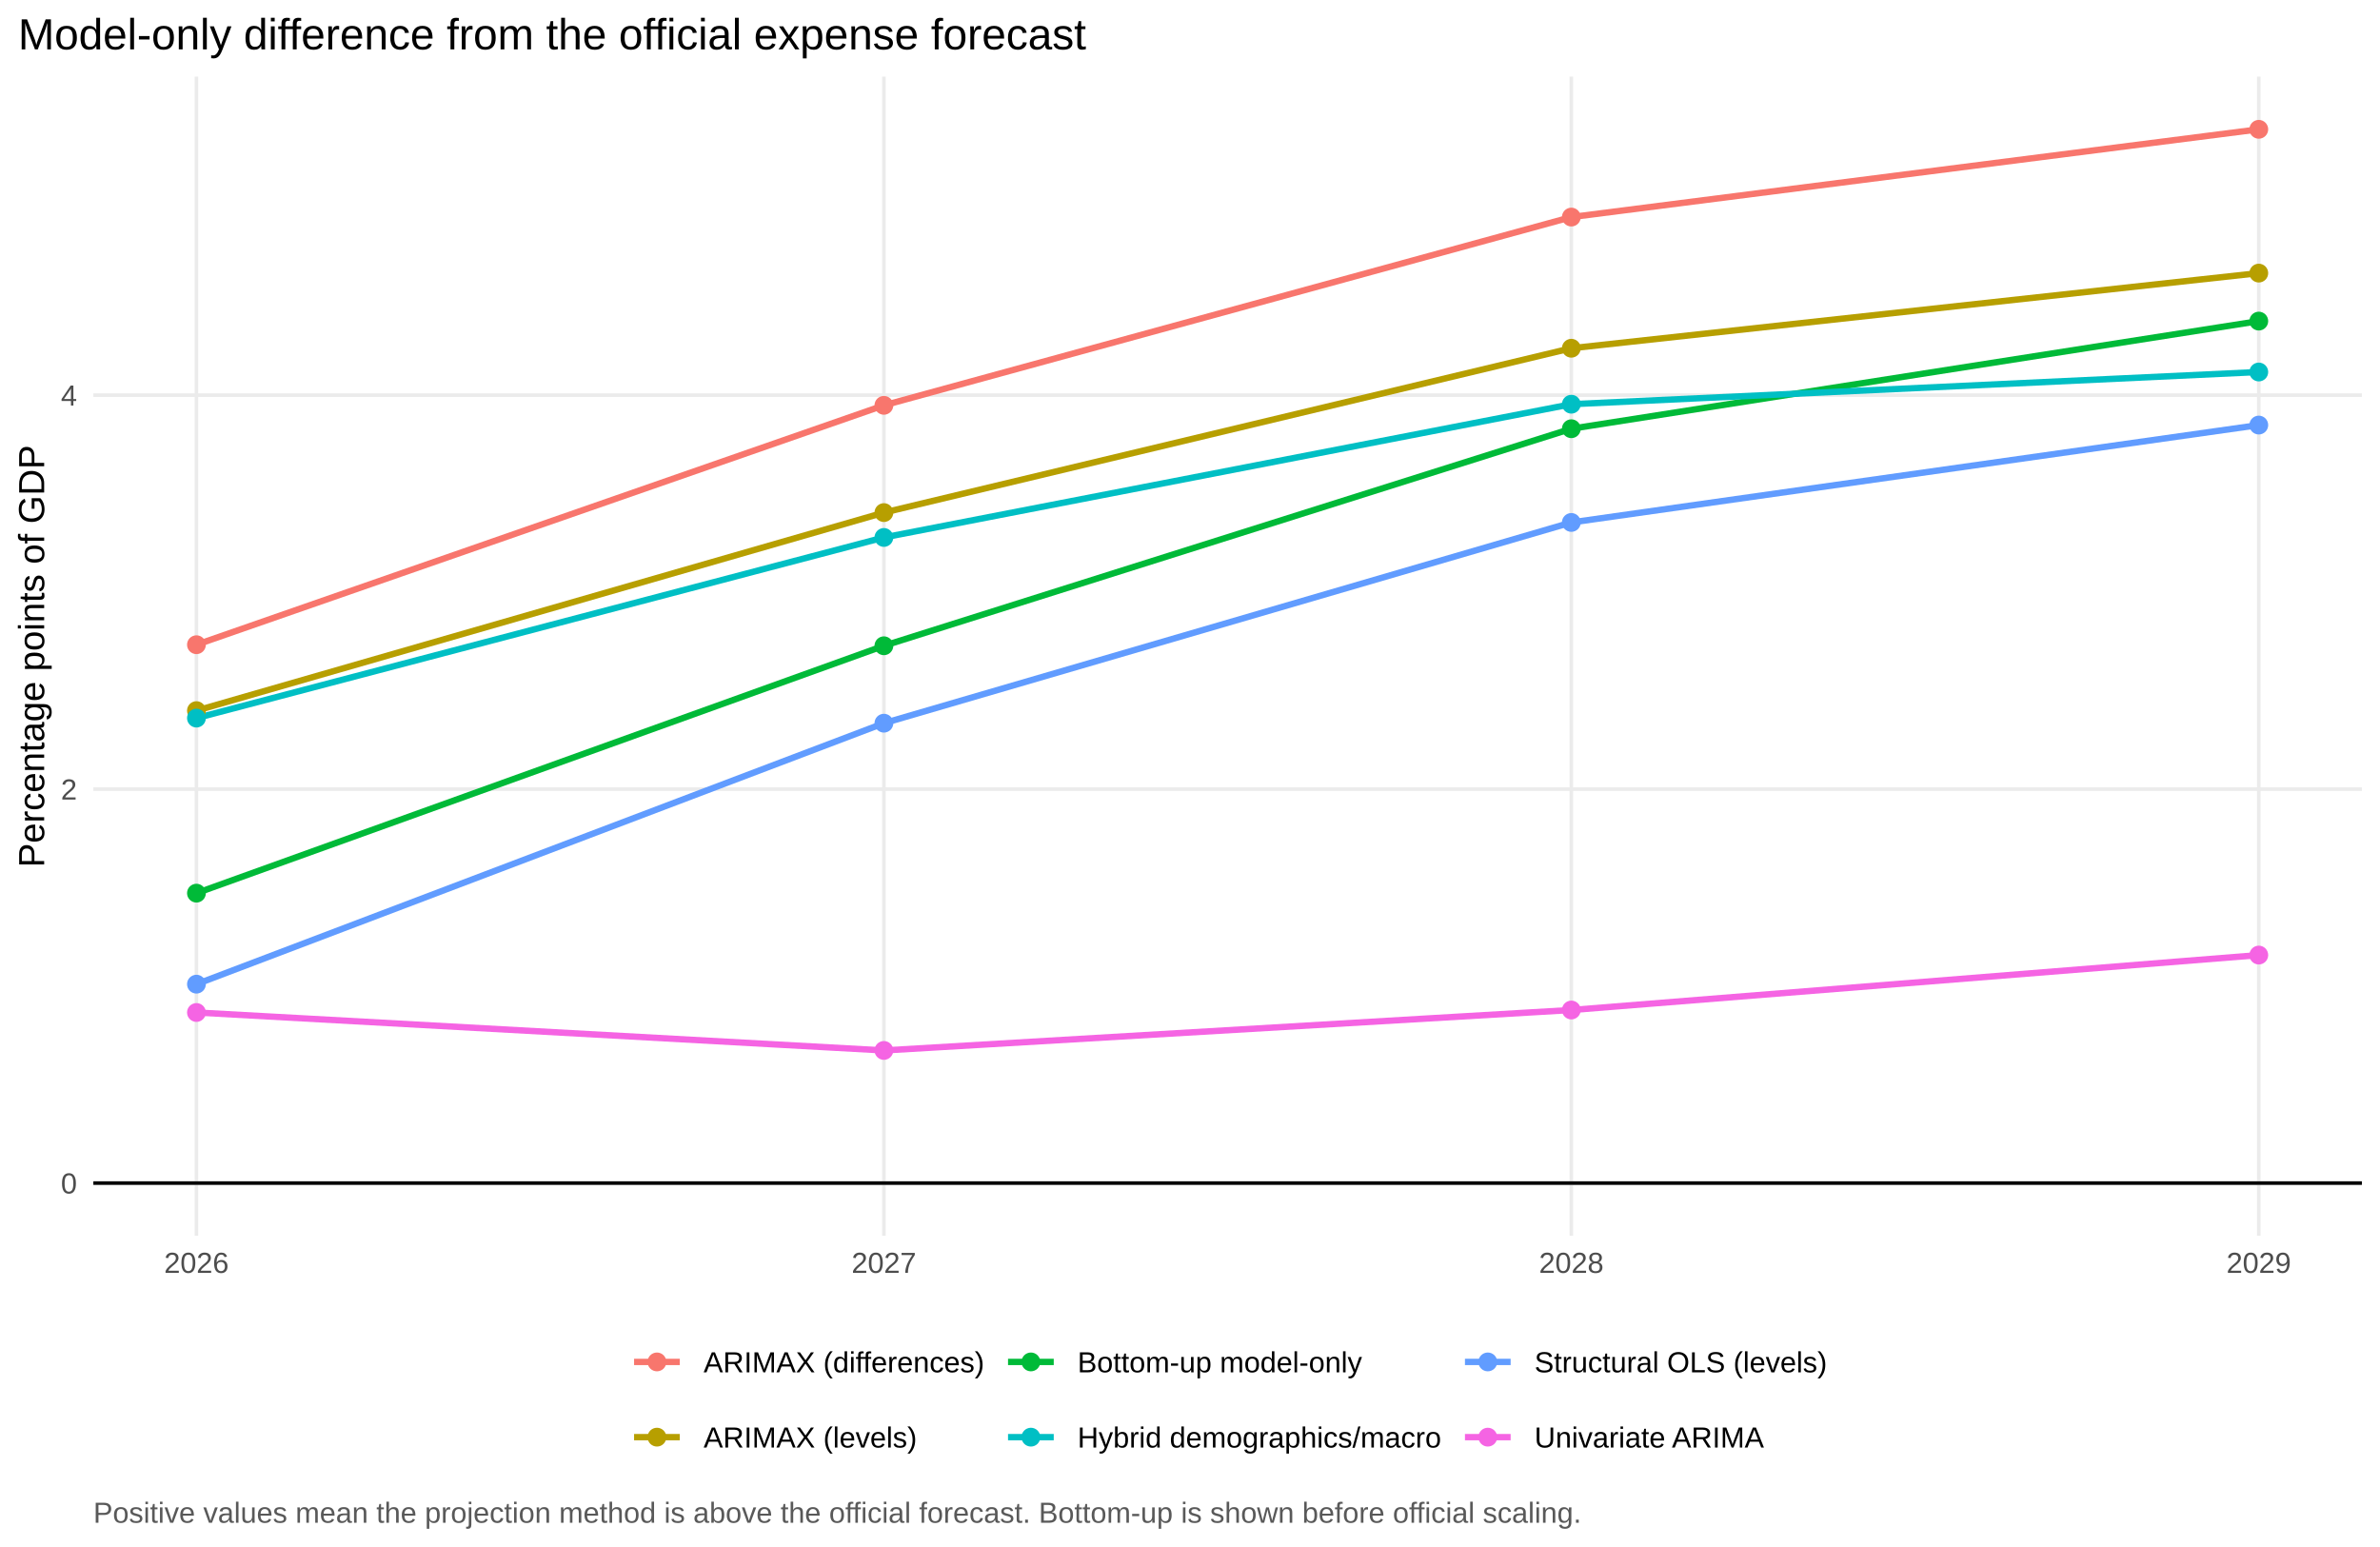
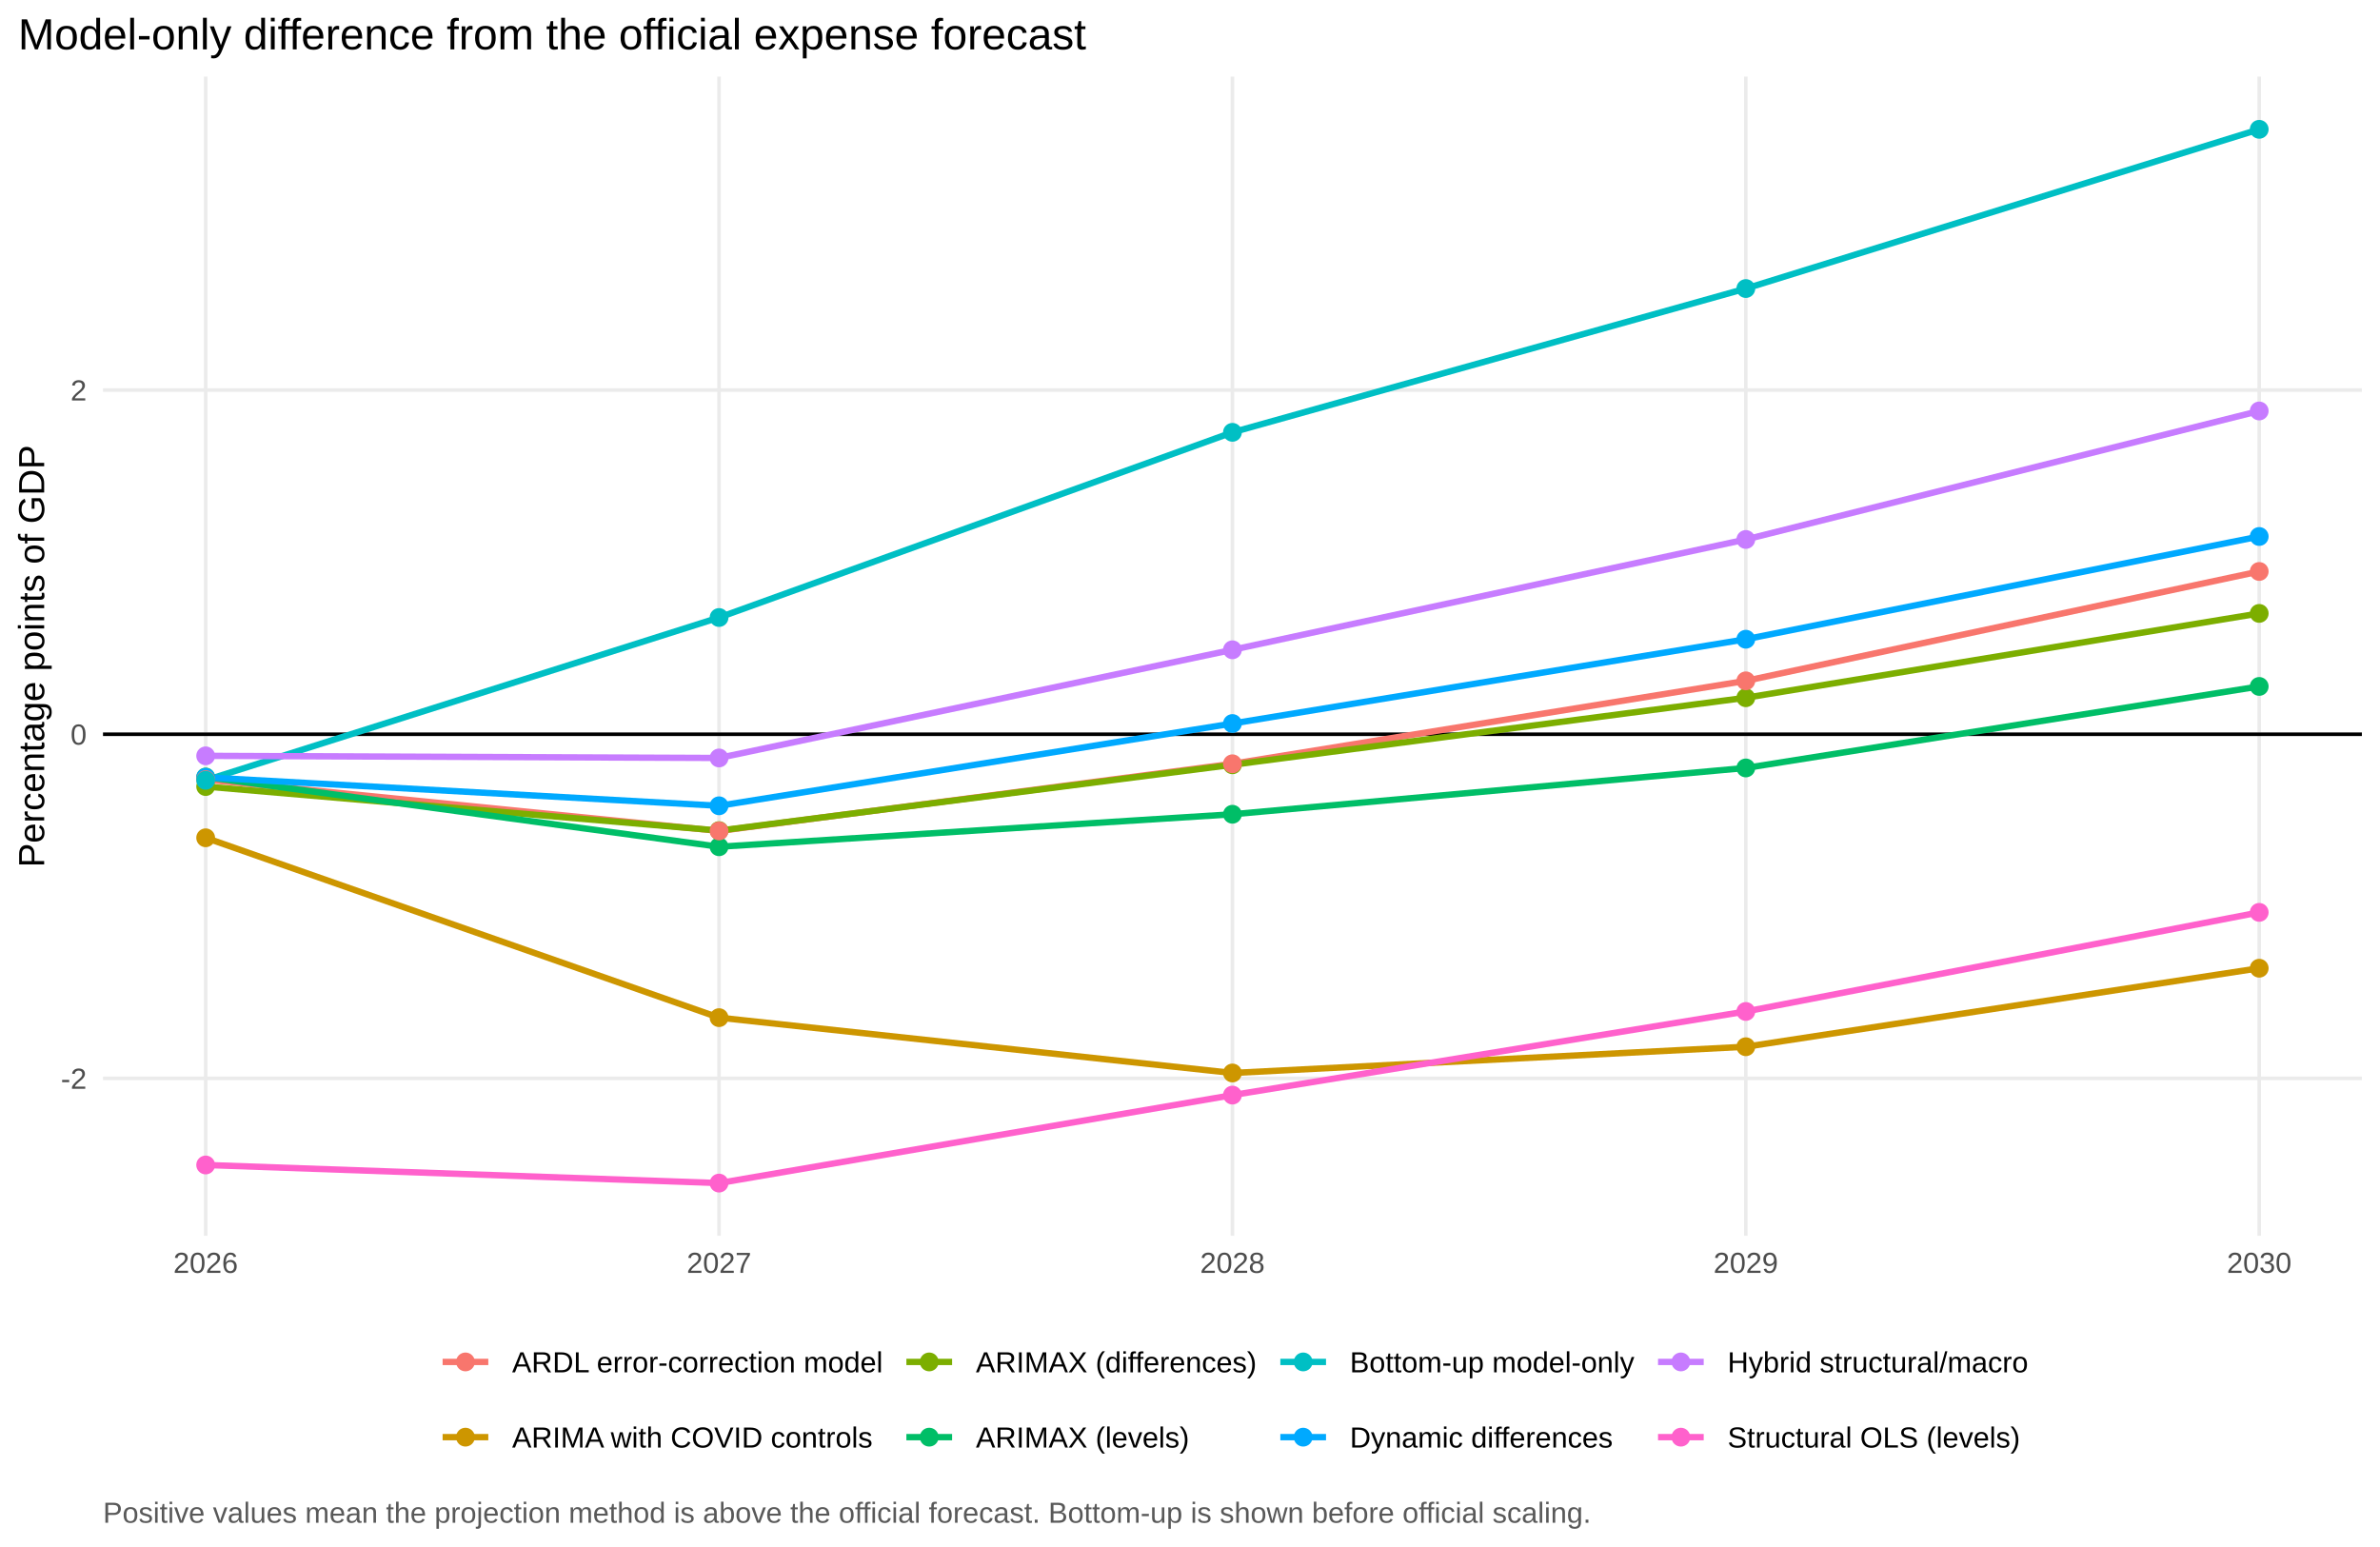
<svg xmlns="http://www.w3.org/2000/svg" width="720.00pt" height="468.00pt" viewBox="0 0 720.00 468.00">
  <g class="svglite">
    <defs>
      <style type="text/css">
    .svglite line, .svglite polyline, .svglite polygon, .svglite path, .svglite rect, .svglite circle {
      fill: none;
      stroke: #000000;
      stroke-linecap: round;
      stroke-linejoin: round;
      stroke-miterlimit: 10.00;
    }
    .svglite text {
      white-space: pre;
    }
    .svglite g.glyphgroup path {
      fill: inherit;
      stroke: none;
    }
  </style>
    </defs>
    <rect width="100%" height="100%" style="stroke: none; fill: #FFFFFF;" />
    <defs>
      <clipPath id="cpMC4wMHw3MjAuMDB8MC4wMHw0NjguMDA=">
        <rect x="0.00" y="0.00" width="720.00" height="468.00" />
      </clipPath>
    </defs>
    <g clip-path="url(#cpMC4wMHw3MjAuMDB8MC4wMHw0NjguMDA=)">
      <rect x="0.00" y="-0" width="720.00" height="468.00" style="stroke-width: 1.07; stroke: none; fill: #FFFFFF;" />
    </g>
    <defs>
-       <clipPath id="cpMjguMjR8NzE0LjUyfDIzLjE4fDM3My44NQ==">
-         <rect x="28.24" y="23.18" width="686.28" height="350.67" />
+       <clipPath id="cpMzEuMTZ8NzE0LjUyfDIzLjE4fDM3My44NQ==">
+         <rect x="31.16" y="23.18" width="683.36" height="350.67" />
      </clipPath>
    </defs>
-     <g clip-path="url(#cpMjguMjR8NzE0LjUyfDIzLjE4fDM3My44NQ==)">
-       <polyline points="28.24,357.91 714.52,357.91 " style="stroke-width: 1.07; stroke: #EBEBEB; stroke-linecap: butt;" />
-       <polyline points="28.24,238.73 714.52,238.73 " style="stroke-width: 1.07; stroke: #EBEBEB; stroke-linecap: butt;" />
-       <polyline points="28.24,119.54 714.52,119.54 " style="stroke-width: 1.07; stroke: #EBEBEB; stroke-linecap: butt;" />
-       <polyline points="59.43,373.85 59.43,23.18 " style="stroke-width: 1.07; stroke: #EBEBEB; stroke-linecap: butt;" />
-       <polyline points="267.40,373.85 267.40,23.18 " style="stroke-width: 1.07; stroke: #EBEBEB; stroke-linecap: butt;" />
-       <polyline points="475.36,373.85 475.36,23.18 " style="stroke-width: 1.07; stroke: #EBEBEB; stroke-linecap: butt;" />
-       <polyline points="683.33,373.85 683.33,23.18 " style="stroke-width: 1.07; stroke: #EBEBEB; stroke-linecap: butt;" />
-       <line x1="28.24" y1="357.91" x2="714.52" y2="357.91" style="stroke-width: 1.07; stroke-linecap: butt;" />
-       <polyline points="59.43,195.04 267.40,122.62 475.36,65.67 683.33,39.12 " style="stroke-width: 1.92; stroke: #F8766D; stroke-linecap: butt;" />
-       <polyline points="59.43,214.98 267.40,155.07 475.36,105.35 683.33,82.62 " style="stroke-width: 1.92; stroke: #B79F00; stroke-linecap: butt;" />
-       <polyline points="59.43,270.20 267.40,195.36 475.36,129.70 683.33,97.14 " style="stroke-width: 1.92; stroke: #00BA38; stroke-linecap: butt;" />
-       <polyline points="59.43,217.24 267.40,162.59 475.36,122.28 683.33,112.54 " style="stroke-width: 1.92; stroke: #00BFC4; stroke-linecap: butt;" />
-       <polyline points="59.43,297.73 267.40,218.78 475.36,158.05 683.33,128.59 " style="stroke-width: 1.92; stroke: #619CFF; stroke-linecap: butt;" />
-       <polyline points="59.43,306.30 267.40,317.78 475.36,305.55 683.33,288.93 " style="stroke-width: 1.92; stroke: #F564E3; stroke-linecap: butt;" />
-       <circle cx="59.43" cy="297.73" r="2.49" style="stroke-width: 0.71; stroke: #619CFF; fill: #619CFF;" />
-       <circle cx="59.43" cy="214.98" r="2.49" style="stroke-width: 0.71; stroke: #B79F00; fill: #B79F00;" />
-       <circle cx="59.43" cy="195.04" r="2.49" style="stroke-width: 0.71; stroke: #F8766D; fill: #F8766D;" />
-       <circle cx="59.43" cy="217.24" r="2.49" style="stroke-width: 0.71; stroke: #00BFC4; fill: #00BFC4;" />
-       <circle cx="59.43" cy="306.30" r="2.49" style="stroke-width: 0.71; stroke: #F564E3; fill: #F564E3;" />
-       <circle cx="267.40" cy="218.78" r="2.49" style="stroke-width: 0.71; stroke: #619CFF; fill: #619CFF;" />
-       <circle cx="267.40" cy="155.07" r="2.49" style="stroke-width: 0.71; stroke: #B79F00; fill: #B79F00;" />
-       <circle cx="267.40" cy="122.62" r="2.49" style="stroke-width: 0.71; stroke: #F8766D; fill: #F8766D;" />
-       <circle cx="267.40" cy="162.59" r="2.49" style="stroke-width: 0.71; stroke: #00BFC4; fill: #00BFC4;" />
-       <circle cx="267.40" cy="317.78" r="2.49" style="stroke-width: 0.71; stroke: #F564E3; fill: #F564E3;" />
-       <circle cx="475.36" cy="158.05" r="2.49" style="stroke-width: 0.71; stroke: #619CFF; fill: #619CFF;" />
-       <circle cx="475.36" cy="105.35" r="2.49" style="stroke-width: 0.71; stroke: #B79F00; fill: #B79F00;" />
-       <circle cx="475.36" cy="65.67" r="2.49" style="stroke-width: 0.71; stroke: #F8766D; fill: #F8766D;" />
-       <circle cx="475.36" cy="122.28" r="2.49" style="stroke-width: 0.71; stroke: #00BFC4; fill: #00BFC4;" />
-       <circle cx="475.36" cy="305.55" r="2.49" style="stroke-width: 0.71; stroke: #F564E3; fill: #F564E3;" />
-       <circle cx="683.33" cy="128.59" r="2.49" style="stroke-width: 0.71; stroke: #619CFF; fill: #619CFF;" />
-       <circle cx="683.33" cy="82.62" r="2.49" style="stroke-width: 0.71; stroke: #B79F00; fill: #B79F00;" />
-       <circle cx="683.33" cy="39.12" r="2.49" style="stroke-width: 0.71; stroke: #F8766D; fill: #F8766D;" />
-       <circle cx="683.33" cy="112.54" r="2.49" style="stroke-width: 0.71; stroke: #00BFC4; fill: #00BFC4;" />
-       <circle cx="683.33" cy="288.93" r="2.49" style="stroke-width: 0.71; stroke: #F564E3; fill: #F564E3;" />
-       <circle cx="59.43" cy="270.20" r="2.49" style="stroke-width: 0.71; stroke: #00BA38; fill: #00BA38;" />
-       <circle cx="267.40" cy="195.36" r="2.49" style="stroke-width: 0.71; stroke: #00BA38; fill: #00BA38;" />
-       <circle cx="475.36" cy="129.70" r="2.49" style="stroke-width: 0.71; stroke: #00BA38; fill: #00BA38;" />
-       <circle cx="683.33" cy="97.14" r="2.49" style="stroke-width: 0.71; stroke: #00BA38; fill: #00BA38;" />
+     <g clip-path="url(#cpMzEuMTZ8NzE0LjUyfDIzLjE4fDM3My44NQ==)">
+       <polyline points="31.16,326.23 714.52,326.23 " style="stroke-width: 1.07; stroke: #EBEBEB; stroke-linecap: butt;" />
+       <polyline points="31.16,222.12 714.52,222.12 " style="stroke-width: 1.07; stroke: #EBEBEB; stroke-linecap: butt;" />
+       <polyline points="31.16,118.00 714.52,118.00 " style="stroke-width: 1.07; stroke: #EBEBEB; stroke-linecap: butt;" />
+       <polyline points="62.22,373.85 62.22,23.18 " style="stroke-width: 1.07; stroke: #EBEBEB; stroke-linecap: butt;" />
+       <polyline points="217.53,373.85 217.53,23.18 " style="stroke-width: 1.07; stroke: #EBEBEB; stroke-linecap: butt;" />
+       <polyline points="372.84,373.85 372.84,23.18 " style="stroke-width: 1.07; stroke: #EBEBEB; stroke-linecap: butt;" />
+       <polyline points="528.15,373.85 528.15,23.18 " style="stroke-width: 1.07; stroke: #EBEBEB; stroke-linecap: butt;" />
+       <polyline points="683.46,373.85 683.46,23.18 " style="stroke-width: 1.07; stroke: #EBEBEB; stroke-linecap: butt;" />
+       <line x1="31.16" y1="222.12" x2="714.52" y2="222.12" style="stroke-width: 1.07; stroke-linecap: butt;" />
+       <polyline points="62.22,235.85 217.53,251.38 372.84,231.06 528.15,205.97 683.46,172.88 " style="stroke-width: 1.92; stroke: #F8766D; stroke-linecap: butt;" />
+       <polyline points="62.22,253.45 217.53,307.86 372.84,324.60 528.15,316.66 683.46,292.91 " style="stroke-width: 1.92; stroke: #CD9600; stroke-linecap: butt;" />
+       <polyline points="62.22,237.95 217.53,251.28 372.84,231.36 528.15,211.08 683.46,185.57 " style="stroke-width: 1.92; stroke: #7CAE00; stroke-linecap: butt;" />
+       <polyline points="62.22,235.06 217.53,256.16 372.84,246.33 528.15,232.32 683.46,207.66 " style="stroke-width: 1.92; stroke: #00BE67; stroke-linecap: butt;" />
+       <polyline points="62.22,236.06 217.53,186.81 372.84,130.79 528.15,87.29 683.46,39.12 " style="stroke-width: 1.92; stroke: #00BFC4; stroke-linecap: butt;" />
+       <polyline points="62.22,235.17 217.53,243.77 372.84,218.88 528.15,193.38 683.46,162.30 " style="stroke-width: 1.92; stroke: #00A9FF; stroke-linecap: butt;" />
+       <polyline points="62.22,228.66 217.53,229.30 372.84,196.58 528.15,163.20 683.46,124.33 " style="stroke-width: 1.92; stroke: #C77CFF; stroke-linecap: butt;" />
+       <polyline points="62.22,352.43 217.53,357.91 372.84,331.29 528.15,305.99 683.46,276.01 " style="stroke-width: 1.92; stroke: #FF61CC; stroke-linecap: butt;" />
+       <circle cx="62.22" cy="352.43" r="2.49" style="stroke-width: 0.71; stroke: #FF61CC; fill: #FF61CC;" />
+       <circle cx="62.22" cy="235.06" r="2.49" style="stroke-width: 0.71; stroke: #00BE67; fill: #00BE67;" />
+       <circle cx="62.22" cy="237.95" r="2.49" style="stroke-width: 0.71; stroke: #7CAE00; fill: #7CAE00;" />
+       <circle cx="62.22" cy="235.17" r="2.49" style="stroke-width: 0.71; stroke: #00A9FF; fill: #00A9FF;" />
+       <circle cx="62.22" cy="228.66" r="2.49" style="stroke-width: 0.71; stroke: #C77CFF; fill: #C77CFF;" />
+       <circle cx="62.22" cy="235.85" r="2.49" style="stroke-width: 0.71; stroke: #F8766D; fill: #F8766D;" />
+       <circle cx="62.22" cy="253.45" r="2.49" style="stroke-width: 0.71; stroke: #CD9600; fill: #CD9600;" />
+       <circle cx="217.53" cy="357.91" r="2.49" style="stroke-width: 0.71; stroke: #FF61CC; fill: #FF61CC;" />
+       <circle cx="217.53" cy="256.16" r="2.49" style="stroke-width: 0.71; stroke: #00BE67; fill: #00BE67;" />
+       <circle cx="217.53" cy="251.28" r="2.49" style="stroke-width: 0.71; stroke: #7CAE00; fill: #7CAE00;" />
+       <circle cx="217.53" cy="243.77" r="2.49" style="stroke-width: 0.71; stroke: #00A9FF; fill: #00A9FF;" />
+       <circle cx="217.53" cy="229.30" r="2.49" style="stroke-width: 0.71; stroke: #C77CFF; fill: #C77CFF;" />
+       <circle cx="217.53" cy="251.38" r="2.49" style="stroke-width: 0.71; stroke: #F8766D; fill: #F8766D;" />
+       <circle cx="217.53" cy="307.86" r="2.49" style="stroke-width: 0.71; stroke: #CD9600; fill: #CD9600;" />
+       <circle cx="372.84" cy="331.29" r="2.49" style="stroke-width: 0.71; stroke: #FF61CC; fill: #FF61CC;" />
+       <circle cx="372.84" cy="246.33" r="2.49" style="stroke-width: 0.71; stroke: #00BE67; fill: #00BE67;" />
+       <circle cx="372.84" cy="231.36" r="2.49" style="stroke-width: 0.71; stroke: #7CAE00; fill: #7CAE00;" />
+       <circle cx="372.84" cy="218.88" r="2.49" style="stroke-width: 0.71; stroke: #00A9FF; fill: #00A9FF;" />
+       <circle cx="372.84" cy="196.58" r="2.49" style="stroke-width: 0.71; stroke: #C77CFF; fill: #C77CFF;" />
+       <circle cx="372.84" cy="231.06" r="2.49" style="stroke-width: 0.71; stroke: #F8766D; fill: #F8766D;" />
+       <circle cx="372.84" cy="324.60" r="2.49" style="stroke-width: 0.71; stroke: #CD9600; fill: #CD9600;" />
+       <circle cx="528.15" cy="305.99" r="2.49" style="stroke-width: 0.71; stroke: #FF61CC; fill: #FF61CC;" />
+       <circle cx="528.15" cy="232.32" r="2.49" style="stroke-width: 0.71; stroke: #00BE67; fill: #00BE67;" />
+       <circle cx="528.15" cy="211.08" r="2.49" style="stroke-width: 0.71; stroke: #7CAE00; fill: #7CAE00;" />
+       <circle cx="528.15" cy="193.38" r="2.49" style="stroke-width: 0.71; stroke: #00A9FF; fill: #00A9FF;" />
+       <circle cx="528.15" cy="163.20" r="2.49" style="stroke-width: 0.71; stroke: #C77CFF; fill: #C77CFF;" />
+       <circle cx="528.15" cy="205.97" r="2.49" style="stroke-width: 0.71; stroke: #F8766D; fill: #F8766D;" />
+       <circle cx="528.15" cy="316.66" r="2.49" style="stroke-width: 0.71; stroke: #CD9600; fill: #CD9600;" />
+       <circle cx="683.46" cy="276.01" r="2.49" style="stroke-width: 0.71; stroke: #FF61CC; fill: #FF61CC;" />
+       <circle cx="683.46" cy="207.66" r="2.49" style="stroke-width: 0.71; stroke: #00BE67; fill: #00BE67;" />
+       <circle cx="683.46" cy="185.57" r="2.49" style="stroke-width: 0.71; stroke: #7CAE00; fill: #7CAE00;" />
+       <circle cx="683.46" cy="162.30" r="2.49" style="stroke-width: 0.71; stroke: #00A9FF; fill: #00A9FF;" />
+       <circle cx="683.46" cy="124.33" r="2.49" style="stroke-width: 0.71; stroke: #C77CFF; fill: #C77CFF;" />
+       <circle cx="683.46" cy="172.88" r="2.49" style="stroke-width: 0.71; stroke: #F8766D; fill: #F8766D;" />
+       <circle cx="683.46" cy="292.91" r="2.49" style="stroke-width: 0.71; stroke: #CD9600; fill: #CD9600;" />
+       <circle cx="62.22" cy="236.06" r="2.49" style="stroke-width: 0.71; stroke: #00BFC4; fill: #00BFC4;" />
+       <circle cx="217.53" cy="186.81" r="2.49" style="stroke-width: 0.71; stroke: #00BFC4; fill: #00BFC4;" />
+       <circle cx="372.84" cy="130.79" r="2.49" style="stroke-width: 0.71; stroke: #00BFC4; fill: #00BFC4;" />
+       <circle cx="528.15" cy="87.29" r="2.49" style="stroke-width: 0.71; stroke: #00BFC4; fill: #00BFC4;" />
+       <circle cx="683.46" cy="39.12" r="2.49" style="stroke-width: 0.71; stroke: #00BFC4; fill: #00BFC4;" />
    </g>
    <g clip-path="url(#cpMC4wMHw3MjAuMDB8MC4wMHw0NjguMDA=)">
-       <text x="23.31" y="361.06" text-anchor="end" style="font-size: 8.80px;fill: #4D4D4D; font-family: &quot;Arial&quot;;" textLength="4.89px" lengthAdjust="spacingAndGlyphs">0</text>
-       <text x="23.31" y="241.88" text-anchor="end" style="font-size: 8.80px;fill: #4D4D4D; font-family: &quot;Arial&quot;;" textLength="4.89px" lengthAdjust="spacingAndGlyphs">2</text>
-       <text x="23.31" y="122.69" text-anchor="end" style="font-size: 8.80px;fill: #4D4D4D; font-family: &quot;Arial&quot;;" textLength="4.89px" lengthAdjust="spacingAndGlyphs">4</text>
-       <text x="59.43" y="385.08" text-anchor="middle" style="font-size: 8.80px;fill: #4D4D4D; font-family: &quot;Arial&quot;;" textLength="19.56px" lengthAdjust="spacingAndGlyphs">2026</text>
-       <text x="267.40" y="385.08" text-anchor="middle" style="font-size: 8.80px;fill: #4D4D4D; font-family: &quot;Arial&quot;;" textLength="19.56px" lengthAdjust="spacingAndGlyphs">2027</text>
-       <text x="475.36" y="385.08" text-anchor="middle" style="font-size: 8.80px;fill: #4D4D4D; font-family: &quot;Arial&quot;;" textLength="19.56px" lengthAdjust="spacingAndGlyphs">2028</text>
-       <text x="683.33" y="385.08" text-anchor="middle" style="font-size: 8.80px;fill: #4D4D4D; font-family: &quot;Arial&quot;;" textLength="19.56px" lengthAdjust="spacingAndGlyphs">2029</text>
+       <text x="26.23" y="329.38" text-anchor="end" style="font-size: 8.80px;fill: #4D4D4D; font-family: &quot;Arial&quot;;" textLength="7.81px" lengthAdjust="spacingAndGlyphs">-2</text>
+       <text x="26.23" y="225.27" text-anchor="end" style="font-size: 8.80px;fill: #4D4D4D; font-family: &quot;Arial&quot;;" textLength="4.89px" lengthAdjust="spacingAndGlyphs">0</text>
+       <text x="26.23" y="121.15" text-anchor="end" style="font-size: 8.80px;fill: #4D4D4D; font-family: &quot;Arial&quot;;" textLength="4.89px" lengthAdjust="spacingAndGlyphs">2</text>
+       <text x="62.22" y="385.08" text-anchor="middle" style="font-size: 8.80px;fill: #4D4D4D; font-family: &quot;Arial&quot;;" textLength="19.56px" lengthAdjust="spacingAndGlyphs">2026</text>
+       <text x="217.53" y="385.08" text-anchor="middle" style="font-size: 8.80px;fill: #4D4D4D; font-family: &quot;Arial&quot;;" textLength="19.56px" lengthAdjust="spacingAndGlyphs">2027</text>
+       <text x="372.84" y="385.08" text-anchor="middle" style="font-size: 8.80px;fill: #4D4D4D; font-family: &quot;Arial&quot;;" textLength="19.56px" lengthAdjust="spacingAndGlyphs">2028</text>
+       <text x="528.15" y="385.08" text-anchor="middle" style="font-size: 8.80px;fill: #4D4D4D; font-family: &quot;Arial&quot;;" textLength="19.56px" lengthAdjust="spacingAndGlyphs">2029</text>
+       <text x="683.46" y="385.08" text-anchor="middle" style="font-size: 8.80px;fill: #4D4D4D; font-family: &quot;Arial&quot;;" textLength="19.56px" lengthAdjust="spacingAndGlyphs">2030</text>
      <text transform="translate(13.36,198.51) rotate(-90)" text-anchor="middle" style="font-size: 11.00px; font-family: &quot;Arial&quot;;" textLength="127.91px" lengthAdjust="spacingAndGlyphs">Percentage points of GDP</text>
-       <line x1="191.82" y1="412.01" x2="205.65" y2="412.01" style="stroke-width: 1.92; stroke: #F8766D; stroke-linecap: butt;" />
-       <circle cx="198.74" cy="412.01" r="2.49" style="stroke-width: 0.71; stroke: #F8766D; fill: #F8766D;" />
-       <line x1="191.82" y1="434.77" x2="205.65" y2="434.77" style="stroke-width: 1.92; stroke: #B79F00; stroke-linecap: butt;" />
-       <circle cx="198.74" cy="434.77" r="2.49" style="stroke-width: 0.71; stroke: #B79F00; fill: #B79F00;" />
-       <line x1="304.95" y1="412.01" x2="318.78" y2="412.01" style="stroke-width: 1.92; stroke: #00BA38; stroke-linecap: butt;" />
-       <circle cx="311.87" cy="412.01" r="2.49" style="stroke-width: 0.71; stroke: #00BA38; fill: #00BA38;" />
-       <line x1="304.95" y1="434.77" x2="318.78" y2="434.77" style="stroke-width: 1.92; stroke: #00BFC4; stroke-linecap: butt;" />
-       <circle cx="311.87" cy="434.77" r="2.49" style="stroke-width: 0.71; stroke: #00BFC4; fill: #00BFC4;" />
-       <line x1="443.18" y1="412.01" x2="457.00" y2="412.01" style="stroke-width: 1.92; stroke: #619CFF; stroke-linecap: butt;" />
-       <circle cx="450.09" cy="412.01" r="2.49" style="stroke-width: 0.71; stroke: #619CFF; fill: #619CFF;" />
-       <line x1="443.18" y1="434.77" x2="457.00" y2="434.77" style="stroke-width: 1.92; stroke: #F564E3; stroke-linecap: butt;" />
-       <circle cx="450.09" cy="434.77" r="2.49" style="stroke-width: 0.71; stroke: #F564E3; fill: #F564E3;" />
-       <text x="212.86" y="415.16" style="font-size: 8.80px; font-family: &quot;Arial&quot;;" textLength="84.89px" lengthAdjust="spacingAndGlyphs">ARIMAX (differences)</text>
-       <text x="212.86" y="437.92" style="font-size: 8.80px; font-family: &quot;Arial&quot;;" textLength="64.53px" lengthAdjust="spacingAndGlyphs">ARIMAX (levels)</text>
-       <text x="325.98" y="415.16" style="font-size: 8.80px; font-family: &quot;Arial&quot;;" textLength="86.02px" lengthAdjust="spacingAndGlyphs">Bottom-up model-only</text>
-       <text x="325.98" y="437.92" style="font-size: 8.80px; font-family: &quot;Arial&quot;;" textLength="109.98px" lengthAdjust="spacingAndGlyphs">Hybrid demographics/macro</text>
-       <text x="464.21" y="415.16" style="font-size: 8.80px; font-family: &quot;Arial&quot;;" textLength="88.45px" lengthAdjust="spacingAndGlyphs">Structural OLS (levels)</text>
-       <text x="464.21" y="437.92" style="font-size: 8.80px; font-family: &quot;Arial&quot;;" textLength="69.42px" lengthAdjust="spacingAndGlyphs">Univariate ARIMA</text>
+       <line x1="133.90" y1="412.01" x2="147.72" y2="412.01" style="stroke-width: 1.92; stroke: #F8766D; stroke-linecap: butt;" />
+       <circle cx="140.81" cy="412.01" r="2.49" style="stroke-width: 0.71; stroke: #F8766D; fill: #F8766D;" />
+       <line x1="133.90" y1="434.77" x2="147.72" y2="434.77" style="stroke-width: 1.92; stroke: #CD9600; stroke-linecap: butt;" />
+       <circle cx="140.81" cy="434.77" r="2.49" style="stroke-width: 0.71; stroke: #CD9600; fill: #CD9600;" />
+       <line x1="274.20" y1="412.01" x2="288.03" y2="412.01" style="stroke-width: 1.92; stroke: #7CAE00; stroke-linecap: butt;" />
+       <circle cx="281.11" cy="412.01" r="2.49" style="stroke-width: 0.71; stroke: #7CAE00; fill: #7CAE00;" />
+       <line x1="274.20" y1="434.77" x2="288.03" y2="434.77" style="stroke-width: 1.92; stroke: #00BE67; stroke-linecap: butt;" />
+       <circle cx="281.11" cy="434.77" r="2.49" style="stroke-width: 0.71; stroke: #00BE67; fill: #00BE67;" />
+       <line x1="387.33" y1="412.01" x2="401.15" y2="412.01" style="stroke-width: 1.92; stroke: #00BFC4; stroke-linecap: butt;" />
+       <circle cx="394.24" cy="412.01" r="2.49" style="stroke-width: 0.71; stroke: #00BFC4; fill: #00BFC4;" />
+       <line x1="387.33" y1="434.77" x2="401.15" y2="434.77" style="stroke-width: 1.92; stroke: #00A9FF; stroke-linecap: butt;" />
+       <circle cx="394.24" cy="434.77" r="2.49" style="stroke-width: 0.71; stroke: #00A9FF; fill: #00A9FF;" />
+       <line x1="501.59" y1="412.01" x2="515.41" y2="412.01" style="stroke-width: 1.92; stroke: #C77CFF; stroke-linecap: butt;" />
+       <circle cx="508.50" cy="412.01" r="2.49" style="stroke-width: 0.71; stroke: #C77CFF; fill: #C77CFF;" />
+       <line x1="501.59" y1="434.77" x2="515.41" y2="434.77" style="stroke-width: 1.92; stroke: #FF61CC; stroke-linecap: butt;" />
+       <circle cx="508.50" cy="434.77" r="2.49" style="stroke-width: 0.71; stroke: #FF61CC; fill: #FF61CC;" />
+       <text x="154.93" y="415.16" style="font-size: 8.80px; font-family: &quot;Arial&quot;;" textLength="112.06px" lengthAdjust="spacingAndGlyphs">ARDL error-correction model</text>
+       <text x="154.93" y="437.92" style="font-size: 8.80px; font-family: &quot;Arial&quot;;" textLength="109.02px" lengthAdjust="spacingAndGlyphs">ARIMA with COVID controls</text>
+       <text x="295.23" y="415.16" style="font-size: 8.80px; font-family: &quot;Arial&quot;;" textLength="84.89px" lengthAdjust="spacingAndGlyphs">ARIMAX (differences)</text>
+       <text x="295.23" y="437.92" style="font-size: 8.80px; font-family: &quot;Arial&quot;;" textLength="64.53px" lengthAdjust="spacingAndGlyphs">ARIMAX (levels)</text>
+       <text x="408.36" y="415.16" style="font-size: 8.80px; font-family: &quot;Arial&quot;;" textLength="86.02px" lengthAdjust="spacingAndGlyphs">Bottom-up model-only</text>
+       <text x="408.36" y="437.92" style="font-size: 8.80px; font-family: &quot;Arial&quot;;" textLength="79.53px" lengthAdjust="spacingAndGlyphs">Dynamic differences</text>
+       <text x="522.62" y="415.16" style="font-size: 8.80px; font-family: &quot;Arial&quot;;" textLength="90.89px" lengthAdjust="spacingAndGlyphs">Hybrid structural/macro</text>
+       <text x="522.62" y="437.92" style="font-size: 8.80px; font-family: &quot;Arial&quot;;" textLength="88.45px" lengthAdjust="spacingAndGlyphs">Structural OLS (levels)</text>
      <text x="5.48" y="14.93" style="font-size: 13.20px; font-family: &quot;Arial&quot;;" textLength="322.58px" lengthAdjust="spacingAndGlyphs">Model-only difference from the official expense forecast</text>
-       <text x="28.24" y="460.67" style="font-size: 8.80px;fill: #595959; font-family: &quot;Arial&quot;;" textLength="449.83px" lengthAdjust="spacingAndGlyphs">Positive values mean the projection method is above the official forecast. Bottom-up is shown before official scaling.</text>
+       <text x="31.16" y="460.67" style="font-size: 8.80px;fill: #595959; font-family: &quot;Arial&quot;;" textLength="449.83px" lengthAdjust="spacingAndGlyphs">Positive values mean the projection method is above the official forecast. Bottom-up is shown before official scaling.</text>
    </g>
  </g>
</svg>
